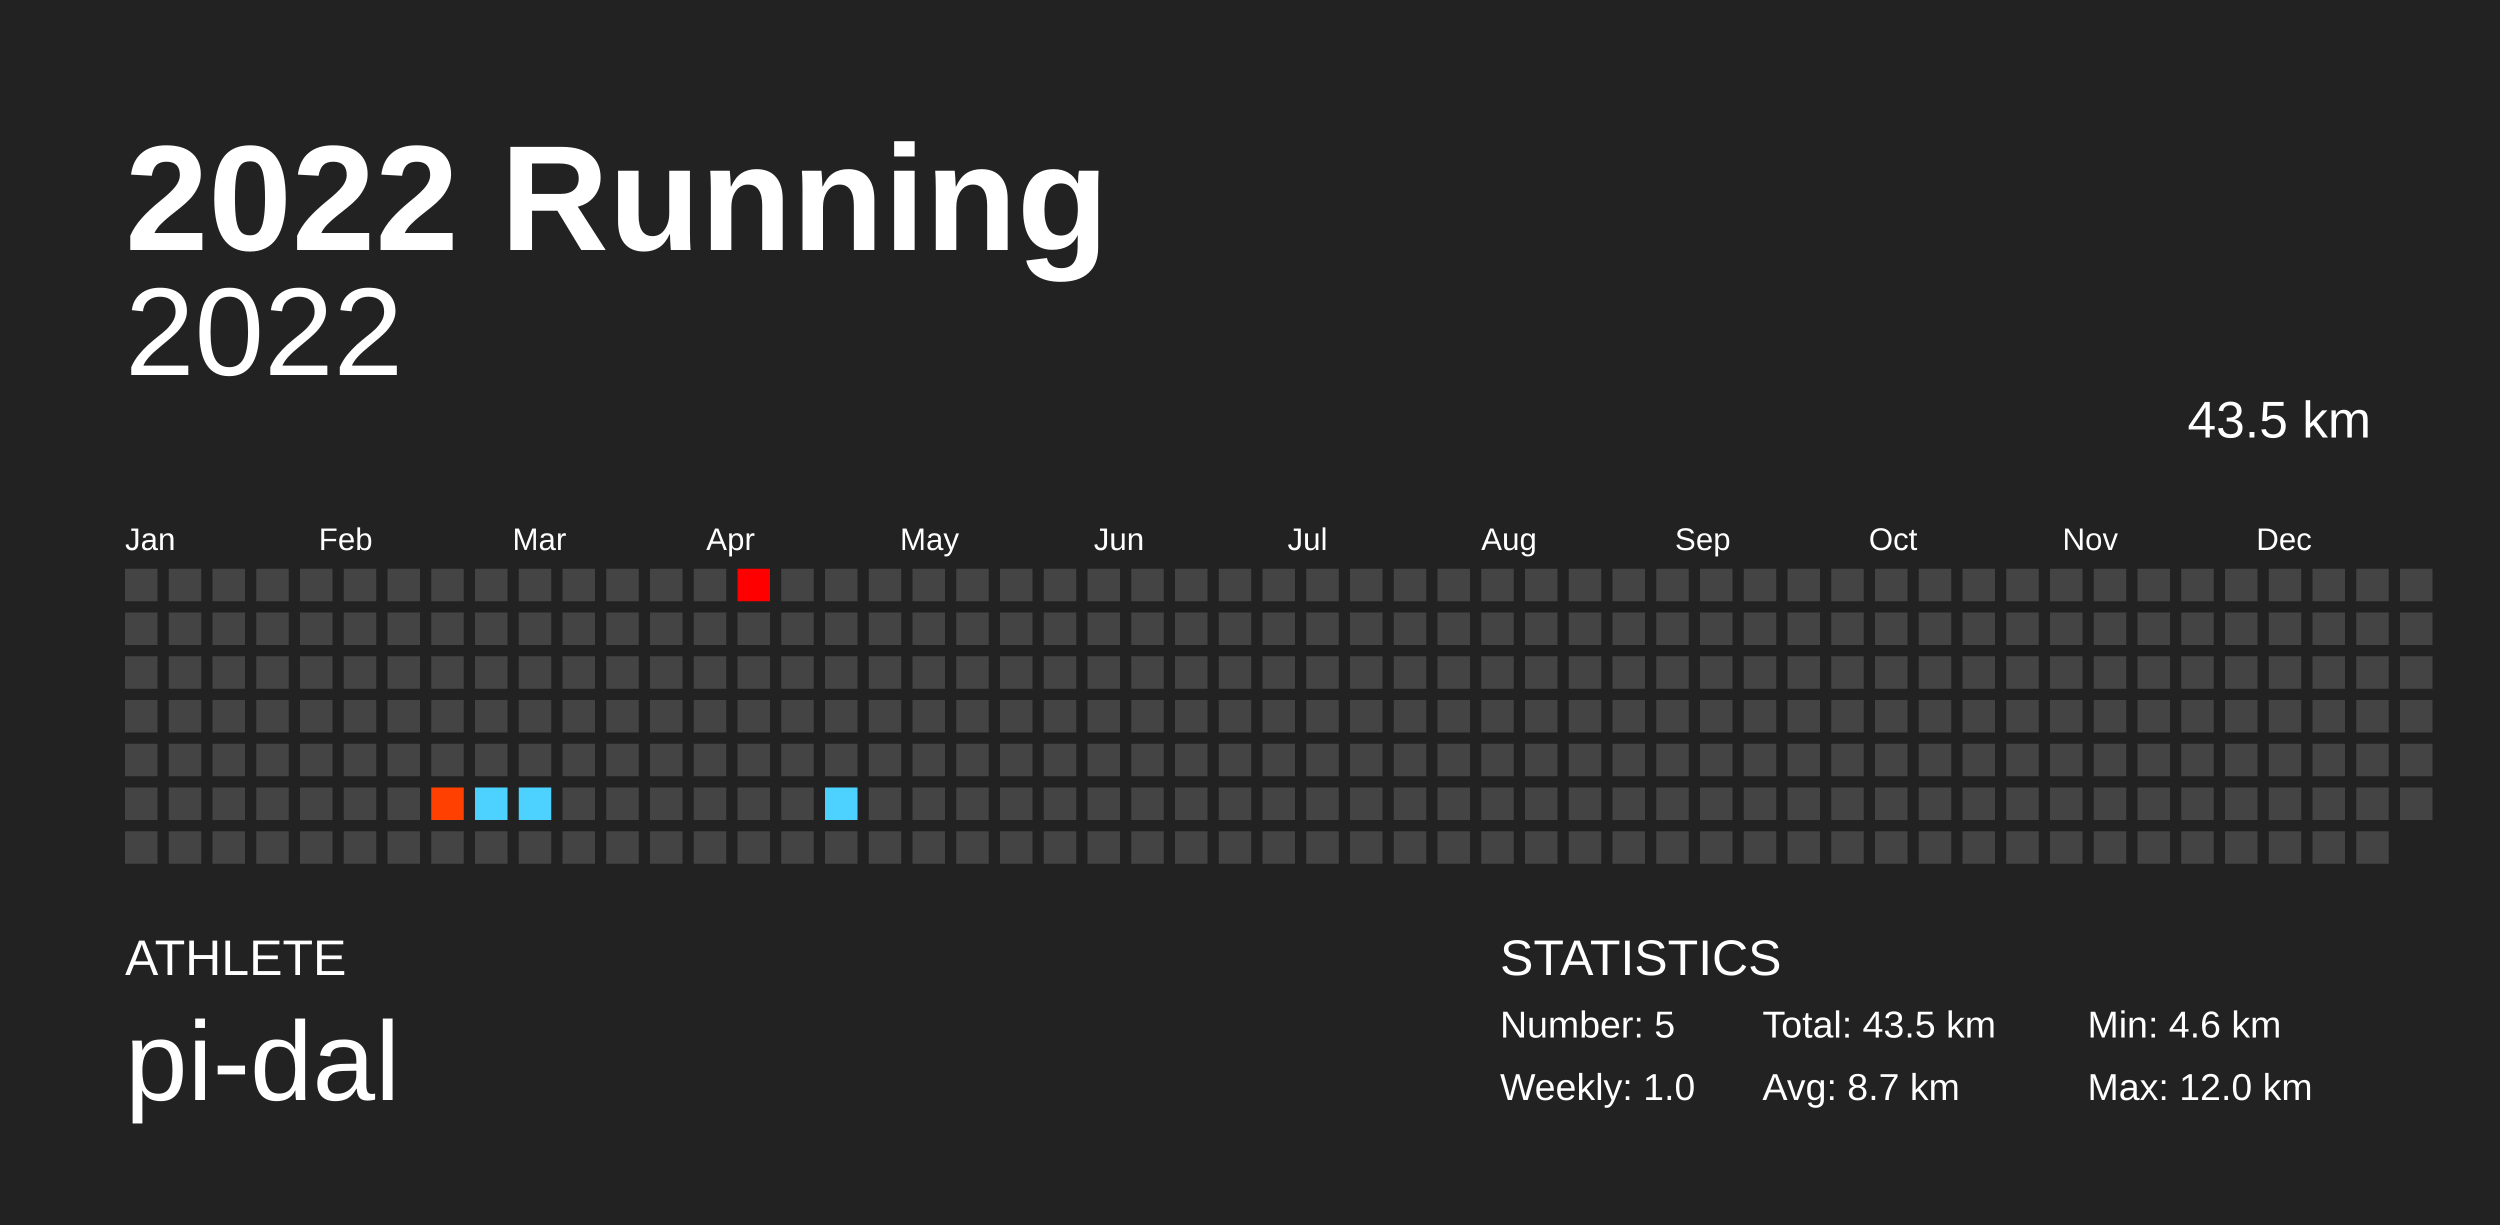
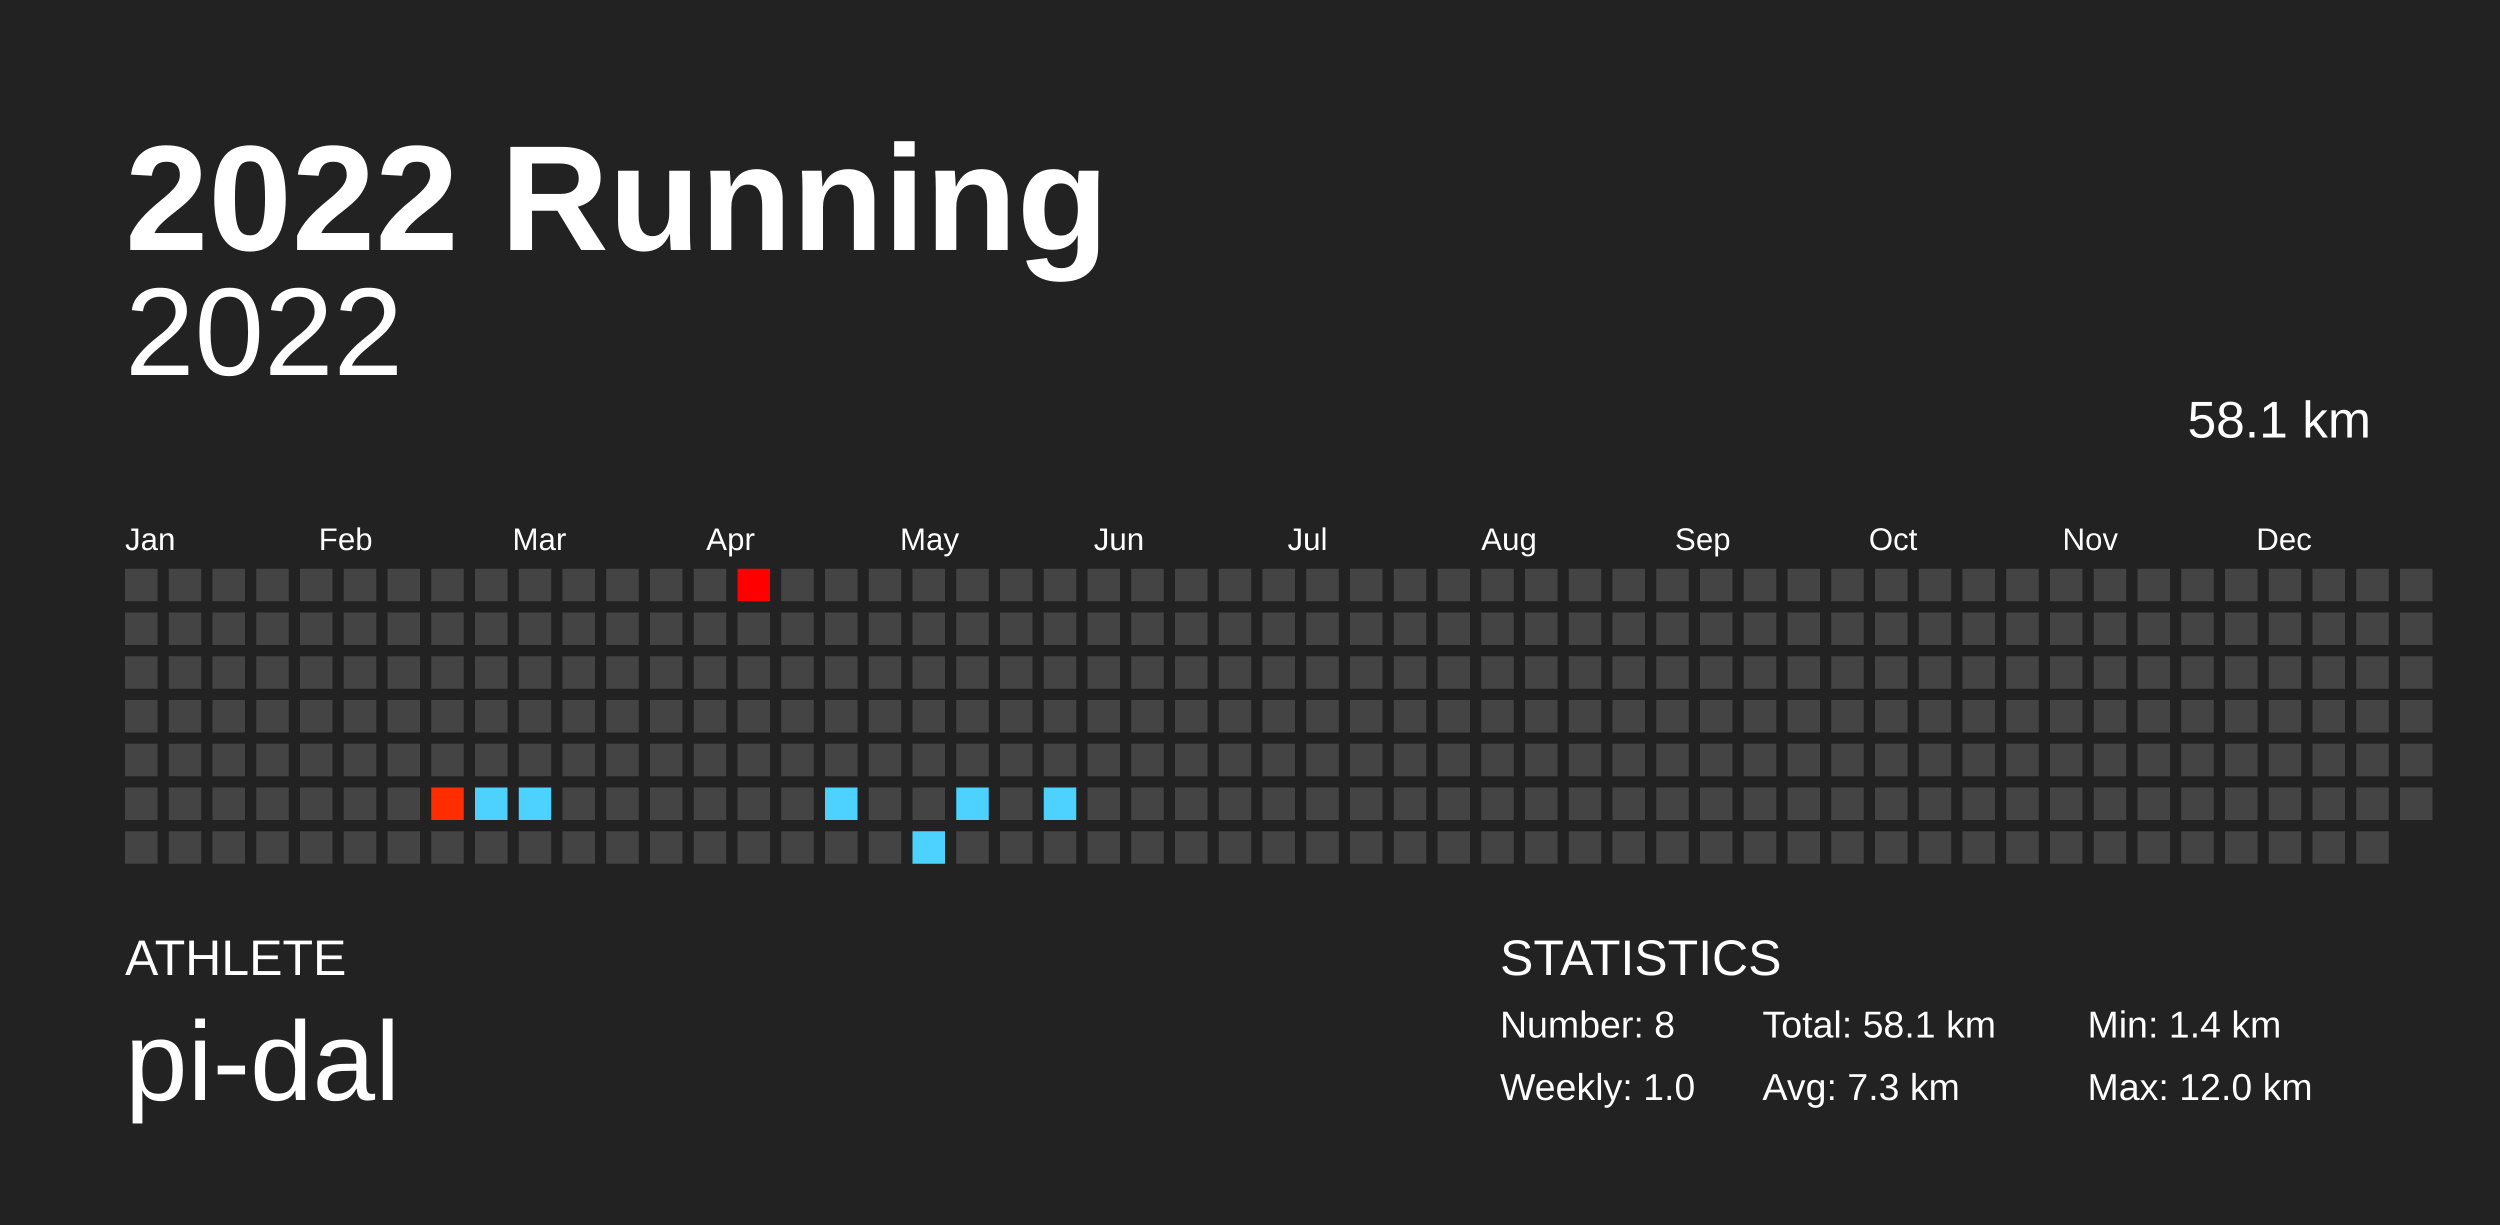
<svg xmlns="http://www.w3.org/2000/svg" baseProfile="full" height="98mm" version="1.1" viewBox="0,0,200,98" width="200mm">
  <defs />
  <rect fill="#222222" height="98" width="200" x="0" y="0" />
  <text fill="#FFFFFF" style="font-size:12px; font-family:Arial; font-weight:bold;" x="10" y="20">2022 Running</text>
  <text fill="#FFFFFF" style="font-size:4px; font-family:Arial" x="10" y="78">ATHLETE</text>
  <text fill="#FFFFFF" style="font-size:9px; font-family:Arial" x="10" y="88">pi-dal</text>
  <text fill="#FFFFFF" style="font-size:4px; font-family:Arial" x="120" y="78">STATISTICS</text>
-   <text fill="#FFFFFF" style="font-size:3px; font-family:Arial" x="120" y="83">Number: 5</text>
+   <text fill="#FFFFFF" style="font-size:3px; font-family:Arial" x="120" y="83">Number: 8</text>
  <text fill="#FFFFFF" style="font-size:3px; font-family:Arial" x="120" y="88">Weekly: 1.0</text>
-   <text fill="#FFFFFF" style="font-size:3px; font-family:Arial" x="141" y="83">Total: 43.5 km</text>
-   <text fill="#FFFFFF" style="font-size:3px; font-family:Arial" x="141" y="88">Avg: 8.7 km</text>
-   <text fill="#FFFFFF" style="font-size:3px; font-family:Arial" x="167" y="83">Min: 4.6 km</text>
+   <text fill="#FFFFFF" style="font-size:3px; font-family:Arial" x="141" y="83">Total: 58.1 km</text>
+   <text fill="#FFFFFF" style="font-size:3px; font-family:Arial" x="141" y="88">Avg: 7.3 km</text>
+   <text fill="#FFFFFF" style="font-size:3px; font-family:Arial" x="167" y="83">Min: 1.4 km</text>
  <text fill="#FFFFFF" style="font-size:3px; font-family:Arial" x="167" y="88">Max: 12.0 km</text>
  <text alignment-baseline="hanging" fill="#FFFFFF" style="font-size:10.0px; font-family:Arial;" x="10" y="30">2022</text>
-   <text alignment-baseline="hanging" fill="#FFFFFF" style="font-size:4.125px; font-family:Arial;" x="175" y="35">43.5 km</text>
+   <text alignment-baseline="hanging" fill="#FFFFFF" style="font-size:4.125px; font-family:Arial;" x="175" y="35">58.1 km</text>
  <text fill="#FFFFFF" style="font-size:2.5px; font-family:Arial" x="10.0" y="44">Jan</text>
  <text fill="#FFFFFF" style="font-size:2.5px; font-family:Arial" x="25.5" y="44">Feb</text>
  <text fill="#FFFFFF" style="font-size:2.5px; font-family:Arial" x="41.0" y="44">Mar</text>
  <text fill="#FFFFFF" style="font-size:2.5px; font-family:Arial" x="56.5" y="44">Apr</text>
  <text fill="#FFFFFF" style="font-size:2.5px; font-family:Arial" x="72.0" y="44">May</text>
  <text fill="#FFFFFF" style="font-size:2.5px; font-family:Arial" x="87.5" y="44">Jun</text>
  <text fill="#FFFFFF" style="font-size:2.5px; font-family:Arial" x="103.0" y="44">Jul</text>
  <text fill="#FFFFFF" style="font-size:2.5px; font-family:Arial" x="118.5" y="44">Aug</text>
  <text fill="#FFFFFF" style="font-size:2.5px; font-family:Arial" x="134.0" y="44">Sep</text>
  <text fill="#FFFFFF" style="font-size:2.5px; font-family:Arial" x="149.5" y="44">Oct</text>
  <text fill="#FFFFFF" style="font-size:2.5px; font-family:Arial" x="165.0" y="44">Nov</text>
  <text fill="#FFFFFF" style="font-size:2.5px; font-family:Arial" x="180.5" y="44">Dec</text>
  <rect fill="#444444" height="2.6" width="2.6" x="10.0" y="45.5" />
  <rect fill="#444444" height="2.6" width="2.6" x="10.0" y="49.0" />
  <rect fill="#444444" height="2.6" width="2.6" x="10.0" y="52.5" />
  <rect fill="#444444" height="2.6" width="2.6" x="10.0" y="56.0" />
  <rect fill="#444444" height="2.6" width="2.6" x="10.0" y="59.5" />
  <rect fill="#444444" height="2.6" width="2.6" x="10.0" y="63.0" />
  <rect fill="#444444" height="2.6" width="2.6" x="10.0" y="66.5" />
  <rect fill="#444444" height="2.6" width="2.6" x="13.5" y="45.5" />
  <rect fill="#444444" height="2.6" width="2.6" x="13.5" y="49.0" />
  <rect fill="#444444" height="2.6" width="2.6" x="13.5" y="52.5" />
  <rect fill="#444444" height="2.6" width="2.6" x="13.5" y="56.0" />
  <rect fill="#444444" height="2.6" width="2.6" x="13.5" y="59.5" />
  <rect fill="#444444" height="2.6" width="2.6" x="13.5" y="63.0" />
  <rect fill="#444444" height="2.6" width="2.6" x="13.5" y="66.5" />
  <rect fill="#444444" height="2.6" width="2.6" x="17.0" y="45.5" />
  <rect fill="#444444" height="2.6" width="2.6" x="17.0" y="49.0" />
  <rect fill="#444444" height="2.6" width="2.6" x="17.0" y="52.5" />
  <rect fill="#444444" height="2.6" width="2.6" x="17.0" y="56.0" />
  <rect fill="#444444" height="2.6" width="2.6" x="17.0" y="59.5" />
  <rect fill="#444444" height="2.6" width="2.6" x="17.0" y="63.0" />
  <rect fill="#444444" height="2.6" width="2.6" x="17.0" y="66.5" />
  <rect fill="#444444" height="2.6" width="2.6" x="20.5" y="45.5" />
  <rect fill="#444444" height="2.6" width="2.6" x="20.5" y="49.0" />
  <rect fill="#444444" height="2.6" width="2.6" x="20.5" y="52.5" />
  <rect fill="#444444" height="2.6" width="2.6" x="20.5" y="56.0" />
  <rect fill="#444444" height="2.6" width="2.6" x="20.5" y="59.5" />
  <rect fill="#444444" height="2.6" width="2.6" x="20.5" y="63.0" />
  <rect fill="#444444" height="2.6" width="2.6" x="20.5" y="66.5" />
  <rect fill="#444444" height="2.6" width="2.6" x="24.0" y="45.5" />
  <rect fill="#444444" height="2.6" width="2.6" x="24.0" y="49.0" />
  <rect fill="#444444" height="2.6" width="2.6" x="24.0" y="52.5" />
  <rect fill="#444444" height="2.6" width="2.6" x="24.0" y="56.0" />
  <rect fill="#444444" height="2.6" width="2.6" x="24.0" y="59.5" />
  <rect fill="#444444" height="2.6" width="2.6" x="24.0" y="63.0" />
  <rect fill="#444444" height="2.6" width="2.6" x="24.0" y="66.5" />
  <rect fill="#444444" height="2.6" width="2.6" x="27.5" y="45.5" />
  <rect fill="#444444" height="2.6" width="2.6" x="27.5" y="49.0" />
  <rect fill="#444444" height="2.6" width="2.6" x="27.5" y="52.5" />
  <rect fill="#444444" height="2.6" width="2.6" x="27.5" y="56.0" />
  <rect fill="#444444" height="2.6" width="2.6" x="27.5" y="59.5" />
  <rect fill="#444444" height="2.6" width="2.6" x="27.5" y="63.0" />
  <rect fill="#444444" height="2.6" width="2.6" x="27.5" y="66.5" />
  <rect fill="#444444" height="2.6" width="2.6" x="31.0" y="45.5" />
  <rect fill="#444444" height="2.6" width="2.6" x="31.0" y="49.0" />
  <rect fill="#444444" height="2.6" width="2.6" x="31.0" y="52.5" />
  <rect fill="#444444" height="2.6" width="2.6" x="31.0" y="56.0" />
  <rect fill="#444444" height="2.6" width="2.6" x="31.0" y="59.5" />
  <rect fill="#444444" height="2.6" width="2.6" x="31.0" y="63.0" />
  <rect fill="#444444" height="2.6" width="2.6" x="31.0" y="66.5" />
  <rect fill="#444444" height="2.6" width="2.6" x="34.5" y="45.5" />
  <rect fill="#444444" height="2.6" width="2.6" x="34.5" y="49.0" />
  <rect fill="#444444" height="2.6" width="2.6" x="34.5" y="52.5" />
  <rect fill="#444444" height="2.6" width="2.6" x="34.5" y="56.0" />
  <rect fill="#444444" height="2.6" width="2.6" x="34.5" y="59.5" />
-   <rect fill="#ff4000" height="2.6" width="2.6" x="34.5" y="63.0" />
+   <rect fill="#ff2d00" height="2.6" width="2.6" x="34.5" y="63.0" />
  <rect fill="#444444" height="2.6" width="2.6" x="34.5" y="66.5" />
  <rect fill="#444444" height="2.6" width="2.6" x="38.0" y="45.5" />
  <rect fill="#444444" height="2.6" width="2.6" x="38.0" y="49.0" />
  <rect fill="#444444" height="2.6" width="2.6" x="38.0" y="52.5" />
  <rect fill="#444444" height="2.6" width="2.6" x="38.0" y="56.0" />
  <rect fill="#444444" height="2.6" width="2.6" x="38.0" y="59.5" />
  <rect fill="#4dd2ff" height="2.6" width="2.6" x="38.0" y="63.0" />
  <rect fill="#444444" height="2.6" width="2.6" x="38.0" y="66.5" />
  <rect fill="#444444" height="2.6" width="2.6" x="41.5" y="45.5" />
  <rect fill="#444444" height="2.6" width="2.6" x="41.5" y="49.0" />
  <rect fill="#444444" height="2.6" width="2.6" x="41.5" y="52.5" />
  <rect fill="#444444" height="2.6" width="2.6" x="41.5" y="56.0" />
  <rect fill="#444444" height="2.6" width="2.6" x="41.5" y="59.5" />
  <rect fill="#4dd2ff" height="2.6" width="2.6" x="41.5" y="63.0" />
  <rect fill="#444444" height="2.6" width="2.6" x="41.5" y="66.5" />
  <rect fill="#444444" height="2.6" width="2.6" x="45.0" y="45.5" />
  <rect fill="#444444" height="2.6" width="2.6" x="45.0" y="49.0" />
  <rect fill="#444444" height="2.6" width="2.6" x="45.0" y="52.5" />
  <rect fill="#444444" height="2.6" width="2.6" x="45.0" y="56.0" />
  <rect fill="#444444" height="2.6" width="2.6" x="45.0" y="59.5" />
  <rect fill="#444444" height="2.6" width="2.6" x="45.0" y="63.0" />
  <rect fill="#444444" height="2.6" width="2.6" x="45.0" y="66.5" />
  <rect fill="#444444" height="2.6" width="2.6" x="48.5" y="45.5" />
  <rect fill="#444444" height="2.6" width="2.6" x="48.5" y="49.0" />
  <rect fill="#444444" height="2.6" width="2.6" x="48.5" y="52.5" />
  <rect fill="#444444" height="2.6" width="2.6" x="48.5" y="56.0" />
  <rect fill="#444444" height="2.6" width="2.6" x="48.5" y="59.5" />
  <rect fill="#444444" height="2.6" width="2.6" x="48.5" y="63.0" />
  <rect fill="#444444" height="2.6" width="2.6" x="48.5" y="66.5" />
  <rect fill="#444444" height="2.6" width="2.6" x="52.0" y="45.5" />
  <rect fill="#444444" height="2.6" width="2.6" x="52.0" y="49.0" />
  <rect fill="#444444" height="2.6" width="2.6" x="52.0" y="52.5" />
  <rect fill="#444444" height="2.6" width="2.6" x="52.0" y="56.0" />
  <rect fill="#444444" height="2.6" width="2.6" x="52.0" y="59.5" />
  <rect fill="#444444" height="2.6" width="2.6" x="52.0" y="63.0" />
  <rect fill="#444444" height="2.6" width="2.6" x="52.0" y="66.5" />
  <rect fill="#444444" height="2.6" width="2.6" x="55.5" y="45.5" />
  <rect fill="#444444" height="2.6" width="2.6" x="55.5" y="49.0" />
  <rect fill="#444444" height="2.6" width="2.6" x="55.5" y="52.5" />
  <rect fill="#444444" height="2.6" width="2.6" x="55.5" y="56.0" />
  <rect fill="#444444" height="2.6" width="2.6" x="55.5" y="59.5" />
  <rect fill="#444444" height="2.6" width="2.6" x="55.5" y="63.0" />
  <rect fill="#444444" height="2.6" width="2.6" x="55.5" y="66.5" />
  <rect fill="#ff0000" height="2.6" width="2.6" x="59.0" y="45.5" />
  <rect fill="#444444" height="2.6" width="2.6" x="59.0" y="49.0" />
  <rect fill="#444444" height="2.6" width="2.6" x="59.0" y="52.5" />
  <rect fill="#444444" height="2.6" width="2.6" x="59.0" y="56.0" />
  <rect fill="#444444" height="2.6" width="2.6" x="59.0" y="59.5" />
  <rect fill="#444444" height="2.6" width="2.6" x="59.0" y="63.0" />
  <rect fill="#444444" height="2.6" width="2.6" x="59.0" y="66.5" />
  <rect fill="#444444" height="2.6" width="2.6" x="62.5" y="45.5" />
  <rect fill="#444444" height="2.6" width="2.6" x="62.5" y="49.0" />
  <rect fill="#444444" height="2.6" width="2.6" x="62.5" y="52.5" />
  <rect fill="#444444" height="2.6" width="2.6" x="62.5" y="56.0" />
  <rect fill="#444444" height="2.6" width="2.6" x="62.5" y="59.5" />
  <rect fill="#444444" height="2.6" width="2.6" x="62.5" y="63.0" />
  <rect fill="#444444" height="2.6" width="2.6" x="62.5" y="66.5" />
  <rect fill="#444444" height="2.6" width="2.6" x="66.0" y="45.5" />
  <rect fill="#444444" height="2.6" width="2.6" x="66.0" y="49.0" />
  <rect fill="#444444" height="2.6" width="2.6" x="66.0" y="52.5" />
  <rect fill="#444444" height="2.6" width="2.6" x="66.0" y="56.0" />
  <rect fill="#444444" height="2.6" width="2.6" x="66.0" y="59.5" />
  <rect fill="#4dd2ff" height="2.6" width="2.6" x="66.0" y="63.0" />
  <rect fill="#444444" height="2.6" width="2.6" x="66.0" y="66.5" />
  <rect fill="#444444" height="2.6" width="2.6" x="69.5" y="45.5" />
  <rect fill="#444444" height="2.6" width="2.6" x="69.5" y="49.0" />
  <rect fill="#444444" height="2.6" width="2.6" x="69.5" y="52.5" />
  <rect fill="#444444" height="2.6" width="2.6" x="69.5" y="56.0" />
  <rect fill="#444444" height="2.6" width="2.6" x="69.5" y="59.5" />
  <rect fill="#444444" height="2.6" width="2.6" x="69.5" y="63.0" />
  <rect fill="#444444" height="2.6" width="2.6" x="69.5" y="66.5" />
  <rect fill="#444444" height="2.6" width="2.6" x="73.0" y="45.5" />
  <rect fill="#444444" height="2.6" width="2.6" x="73.0" y="49.0" />
  <rect fill="#444444" height="2.6" width="2.6" x="73.0" y="52.5" />
  <rect fill="#444444" height="2.6" width="2.6" x="73.0" y="56.0" />
  <rect fill="#444444" height="2.6" width="2.6" x="73.0" y="59.5" />
  <rect fill="#444444" height="2.6" width="2.6" x="73.0" y="63.0" />
-   <rect fill="#444444" height="2.6" width="2.6" x="73.0" y="66.5" />
+   <rect fill="#4dd2ff" height="2.6" width="2.6" x="73.0" y="66.5" />
  <rect fill="#444444" height="2.6" width="2.6" x="76.5" y="45.5" />
  <rect fill="#444444" height="2.6" width="2.6" x="76.5" y="49.0" />
  <rect fill="#444444" height="2.6" width="2.6" x="76.5" y="52.5" />
  <rect fill="#444444" height="2.6" width="2.6" x="76.5" y="56.0" />
  <rect fill="#444444" height="2.6" width="2.6" x="76.5" y="59.5" />
-   <rect fill="#444444" height="2.6" width="2.6" x="76.5" y="63.0" />
+   <rect fill="#4dd2ff" height="2.6" width="2.6" x="76.5" y="63.0" />
  <rect fill="#444444" height="2.6" width="2.6" x="76.5" y="66.5" />
  <rect fill="#444444" height="2.6" width="2.6" x="80.0" y="45.5" />
  <rect fill="#444444" height="2.6" width="2.6" x="80.0" y="49.0" />
  <rect fill="#444444" height="2.6" width="2.6" x="80.0" y="52.5" />
  <rect fill="#444444" height="2.6" width="2.6" x="80.0" y="56.0" />
  <rect fill="#444444" height="2.6" width="2.6" x="80.0" y="59.5" />
  <rect fill="#444444" height="2.6" width="2.6" x="80.0" y="63.0" />
  <rect fill="#444444" height="2.6" width="2.6" x="80.0" y="66.5" />
  <rect fill="#444444" height="2.6" width="2.6" x="83.5" y="45.5" />
  <rect fill="#444444" height="2.6" width="2.6" x="83.5" y="49.0" />
  <rect fill="#444444" height="2.6" width="2.6" x="83.5" y="52.5" />
  <rect fill="#444444" height="2.6" width="2.6" x="83.5" y="56.0" />
  <rect fill="#444444" height="2.6" width="2.6" x="83.5" y="59.5" />
-   <rect fill="#444444" height="2.6" width="2.6" x="83.5" y="63.0" />
+   <rect fill="#4dd2ff" height="2.6" width="2.6" x="83.5" y="63.0" />
  <rect fill="#444444" height="2.6" width="2.6" x="83.5" y="66.5" />
  <rect fill="#444444" height="2.6" width="2.6" x="87.0" y="45.5" />
  <rect fill="#444444" height="2.6" width="2.6" x="87.0" y="49.0" />
  <rect fill="#444444" height="2.6" width="2.6" x="87.0" y="52.5" />
  <rect fill="#444444" height="2.6" width="2.6" x="87.0" y="56.0" />
  <rect fill="#444444" height="2.6" width="2.6" x="87.0" y="59.5" />
  <rect fill="#444444" height="2.6" width="2.6" x="87.0" y="63.0" />
  <rect fill="#444444" height="2.6" width="2.6" x="87.0" y="66.5" />
  <rect fill="#444444" height="2.6" width="2.6" x="90.5" y="45.5" />
  <rect fill="#444444" height="2.6" width="2.6" x="90.5" y="49.0" />
  <rect fill="#444444" height="2.6" width="2.6" x="90.5" y="52.5" />
  <rect fill="#444444" height="2.6" width="2.6" x="90.5" y="56.0" />
  <rect fill="#444444" height="2.6" width="2.6" x="90.5" y="59.5" />
  <rect fill="#444444" height="2.6" width="2.6" x="90.5" y="63.0" />
  <rect fill="#444444" height="2.6" width="2.6" x="90.5" y="66.5" />
  <rect fill="#444444" height="2.6" width="2.6" x="94.0" y="45.5" />
  <rect fill="#444444" height="2.6" width="2.6" x="94.0" y="49.0" />
  <rect fill="#444444" height="2.6" width="2.6" x="94.0" y="52.5" />
  <rect fill="#444444" height="2.6" width="2.6" x="94.0" y="56.0" />
  <rect fill="#444444" height="2.6" width="2.6" x="94.0" y="59.5" />
  <rect fill="#444444" height="2.6" width="2.6" x="94.0" y="63.0" />
  <rect fill="#444444" height="2.6" width="2.6" x="94.0" y="66.5" />
  <rect fill="#444444" height="2.6" width="2.6" x="97.5" y="45.5" />
  <rect fill="#444444" height="2.6" width="2.6" x="97.5" y="49.0" />
  <rect fill="#444444" height="2.6" width="2.6" x="97.5" y="52.5" />
  <rect fill="#444444" height="2.6" width="2.6" x="97.5" y="56.0" />
  <rect fill="#444444" height="2.6" width="2.6" x="97.5" y="59.5" />
  <rect fill="#444444" height="2.6" width="2.6" x="97.5" y="63.0" />
  <rect fill="#444444" height="2.6" width="2.6" x="97.5" y="66.5" />
  <rect fill="#444444" height="2.6" width="2.6" x="101.0" y="45.5" />
  <rect fill="#444444" height="2.6" width="2.6" x="101.0" y="49.0" />
  <rect fill="#444444" height="2.6" width="2.6" x="101.0" y="52.5" />
  <rect fill="#444444" height="2.6" width="2.6" x="101.0" y="56.0" />
  <rect fill="#444444" height="2.6" width="2.6" x="101.0" y="59.5" />
  <rect fill="#444444" height="2.6" width="2.6" x="101.0" y="63.0" />
  <rect fill="#444444" height="2.6" width="2.6" x="101.0" y="66.5" />
  <rect fill="#444444" height="2.6" width="2.6" x="104.5" y="45.5" />
  <rect fill="#444444" height="2.6" width="2.6" x="104.5" y="49.0" />
  <rect fill="#444444" height="2.6" width="2.6" x="104.5" y="52.5" />
  <rect fill="#444444" height="2.6" width="2.6" x="104.5" y="56.0" />
  <rect fill="#444444" height="2.6" width="2.6" x="104.5" y="59.5" />
  <rect fill="#444444" height="2.6" width="2.6" x="104.5" y="63.0" />
  <rect fill="#444444" height="2.6" width="2.6" x="104.5" y="66.5" />
  <rect fill="#444444" height="2.6" width="2.6" x="108.0" y="45.5" />
  <rect fill="#444444" height="2.6" width="2.6" x="108.0" y="49.0" />
  <rect fill="#444444" height="2.6" width="2.6" x="108.0" y="52.5" />
  <rect fill="#444444" height="2.6" width="2.6" x="108.0" y="56.0" />
  <rect fill="#444444" height="2.6" width="2.6" x="108.0" y="59.5" />
  <rect fill="#444444" height="2.6" width="2.6" x="108.0" y="63.0" />
  <rect fill="#444444" height="2.6" width="2.6" x="108.0" y="66.5" />
  <rect fill="#444444" height="2.6" width="2.6" x="111.5" y="45.5" />
  <rect fill="#444444" height="2.6" width="2.6" x="111.5" y="49.0" />
  <rect fill="#444444" height="2.6" width="2.6" x="111.5" y="52.5" />
  <rect fill="#444444" height="2.6" width="2.6" x="111.5" y="56.0" />
  <rect fill="#444444" height="2.6" width="2.6" x="111.5" y="59.5" />
  <rect fill="#444444" height="2.6" width="2.6" x="111.5" y="63.0" />
  <rect fill="#444444" height="2.6" width="2.6" x="111.5" y="66.5" />
  <rect fill="#444444" height="2.6" width="2.6" x="115.0" y="45.5" />
  <rect fill="#444444" height="2.6" width="2.6" x="115.0" y="49.0" />
  <rect fill="#444444" height="2.6" width="2.6" x="115.0" y="52.5" />
  <rect fill="#444444" height="2.6" width="2.6" x="115.0" y="56.0" />
  <rect fill="#444444" height="2.6" width="2.6" x="115.0" y="59.5" />
  <rect fill="#444444" height="2.6" width="2.6" x="115.0" y="63.0" />
  <rect fill="#444444" height="2.6" width="2.6" x="115.0" y="66.5" />
  <rect fill="#444444" height="2.6" width="2.6" x="118.5" y="45.5" />
  <rect fill="#444444" height="2.6" width="2.6" x="118.5" y="49.0" />
  <rect fill="#444444" height="2.6" width="2.6" x="118.5" y="52.5" />
  <rect fill="#444444" height="2.6" width="2.6" x="118.5" y="56.0" />
  <rect fill="#444444" height="2.6" width="2.6" x="118.5" y="59.5" />
  <rect fill="#444444" height="2.6" width="2.6" x="118.5" y="63.0" />
  <rect fill="#444444" height="2.6" width="2.6" x="118.5" y="66.5" />
  <rect fill="#444444" height="2.6" width="2.6" x="122.0" y="45.5" />
  <rect fill="#444444" height="2.6" width="2.6" x="122.0" y="49.0" />
  <rect fill="#444444" height="2.6" width="2.6" x="122.0" y="52.5" />
  <rect fill="#444444" height="2.6" width="2.6" x="122.0" y="56.0" />
  <rect fill="#444444" height="2.6" width="2.6" x="122.0" y="59.5" />
  <rect fill="#444444" height="2.6" width="2.6" x="122.0" y="63.0" />
  <rect fill="#444444" height="2.6" width="2.6" x="122.0" y="66.5" />
  <rect fill="#444444" height="2.6" width="2.6" x="125.5" y="45.5" />
  <rect fill="#444444" height="2.6" width="2.6" x="125.5" y="49.0" />
  <rect fill="#444444" height="2.6" width="2.6" x="125.5" y="52.5" />
  <rect fill="#444444" height="2.6" width="2.6" x="125.5" y="56.0" />
  <rect fill="#444444" height="2.6" width="2.6" x="125.5" y="59.5" />
  <rect fill="#444444" height="2.6" width="2.6" x="125.5" y="63.0" />
  <rect fill="#444444" height="2.6" width="2.6" x="125.5" y="66.5" />
  <rect fill="#444444" height="2.6" width="2.6" x="129.0" y="45.5" />
  <rect fill="#444444" height="2.6" width="2.6" x="129.0" y="49.0" />
  <rect fill="#444444" height="2.6" width="2.6" x="129.0" y="52.5" />
  <rect fill="#444444" height="2.6" width="2.6" x="129.0" y="56.0" />
  <rect fill="#444444" height="2.6" width="2.6" x="129.0" y="59.5" />
  <rect fill="#444444" height="2.6" width="2.6" x="129.0" y="63.0" />
  <rect fill="#444444" height="2.6" width="2.6" x="129.0" y="66.5" />
  <rect fill="#444444" height="2.6" width="2.6" x="132.5" y="45.5" />
  <rect fill="#444444" height="2.6" width="2.6" x="132.5" y="49.0" />
  <rect fill="#444444" height="2.6" width="2.6" x="132.5" y="52.5" />
  <rect fill="#444444" height="2.6" width="2.6" x="132.5" y="56.0" />
  <rect fill="#444444" height="2.6" width="2.6" x="132.5" y="59.5" />
  <rect fill="#444444" height="2.6" width="2.6" x="132.5" y="63.0" />
  <rect fill="#444444" height="2.6" width="2.6" x="132.5" y="66.5" />
  <rect fill="#444444" height="2.6" width="2.6" x="136.0" y="45.5" />
  <rect fill="#444444" height="2.6" width="2.6" x="136.0" y="49.0" />
  <rect fill="#444444" height="2.6" width="2.6" x="136.0" y="52.5" />
  <rect fill="#444444" height="2.6" width="2.6" x="136.0" y="56.0" />
  <rect fill="#444444" height="2.6" width="2.6" x="136.0" y="59.5" />
  <rect fill="#444444" height="2.6" width="2.6" x="136.0" y="63.0" />
  <rect fill="#444444" height="2.6" width="2.6" x="136.0" y="66.5" />
  <rect fill="#444444" height="2.6" width="2.6" x="139.5" y="45.5" />
  <rect fill="#444444" height="2.6" width="2.6" x="139.5" y="49.0" />
  <rect fill="#444444" height="2.6" width="2.6" x="139.5" y="52.5" />
  <rect fill="#444444" height="2.6" width="2.6" x="139.5" y="56.0" />
  <rect fill="#444444" height="2.6" width="2.6" x="139.5" y="59.5" />
  <rect fill="#444444" height="2.6" width="2.6" x="139.5" y="63.0" />
  <rect fill="#444444" height="2.6" width="2.6" x="139.5" y="66.5" />
  <rect fill="#444444" height="2.6" width="2.6" x="143.0" y="45.5" />
  <rect fill="#444444" height="2.6" width="2.6" x="143.0" y="49.0" />
  <rect fill="#444444" height="2.6" width="2.6" x="143.0" y="52.5" />
  <rect fill="#444444" height="2.6" width="2.6" x="143.0" y="56.0" />
  <rect fill="#444444" height="2.6" width="2.6" x="143.0" y="59.5" />
  <rect fill="#444444" height="2.6" width="2.6" x="143.0" y="63.0" />
  <rect fill="#444444" height="2.6" width="2.6" x="143.0" y="66.5" />
  <rect fill="#444444" height="2.6" width="2.6" x="146.5" y="45.5" />
  <rect fill="#444444" height="2.6" width="2.6" x="146.5" y="49.0" />
  <rect fill="#444444" height="2.6" width="2.6" x="146.5" y="52.5" />
  <rect fill="#444444" height="2.6" width="2.6" x="146.5" y="56.0" />
  <rect fill="#444444" height="2.6" width="2.6" x="146.5" y="59.5" />
  <rect fill="#444444" height="2.6" width="2.6" x="146.5" y="63.0" />
  <rect fill="#444444" height="2.6" width="2.6" x="146.5" y="66.5" />
  <rect fill="#444444" height="2.6" width="2.6" x="150.0" y="45.5" />
  <rect fill="#444444" height="2.6" width="2.6" x="150.0" y="49.0" />
  <rect fill="#444444" height="2.6" width="2.6" x="150.0" y="52.5" />
  <rect fill="#444444" height="2.6" width="2.6" x="150.0" y="56.0" />
  <rect fill="#444444" height="2.6" width="2.6" x="150.0" y="59.5" />
  <rect fill="#444444" height="2.6" width="2.6" x="150.0" y="63.0" />
  <rect fill="#444444" height="2.6" width="2.6" x="150.0" y="66.5" />
  <rect fill="#444444" height="2.6" width="2.6" x="153.5" y="45.5" />
  <rect fill="#444444" height="2.6" width="2.6" x="153.5" y="49.0" />
  <rect fill="#444444" height="2.6" width="2.6" x="153.5" y="52.5" />
  <rect fill="#444444" height="2.6" width="2.6" x="153.5" y="56.0" />
  <rect fill="#444444" height="2.6" width="2.6" x="153.5" y="59.5" />
  <rect fill="#444444" height="2.6" width="2.6" x="153.5" y="63.0" />
  <rect fill="#444444" height="2.6" width="2.6" x="153.5" y="66.5" />
  <rect fill="#444444" height="2.6" width="2.6" x="157.0" y="45.5" />
  <rect fill="#444444" height="2.6" width="2.6" x="157.0" y="49.0" />
  <rect fill="#444444" height="2.6" width="2.6" x="157.0" y="52.5" />
  <rect fill="#444444" height="2.6" width="2.6" x="157.0" y="56.0" />
  <rect fill="#444444" height="2.6" width="2.6" x="157.0" y="59.5" />
  <rect fill="#444444" height="2.6" width="2.6" x="157.0" y="63.0" />
  <rect fill="#444444" height="2.6" width="2.6" x="157.0" y="66.5" />
  <rect fill="#444444" height="2.6" width="2.6" x="160.5" y="45.5" />
  <rect fill="#444444" height="2.6" width="2.6" x="160.5" y="49.0" />
  <rect fill="#444444" height="2.6" width="2.6" x="160.5" y="52.5" />
  <rect fill="#444444" height="2.6" width="2.6" x="160.5" y="56.0" />
  <rect fill="#444444" height="2.6" width="2.6" x="160.5" y="59.5" />
  <rect fill="#444444" height="2.6" width="2.6" x="160.5" y="63.0" />
  <rect fill="#444444" height="2.6" width="2.6" x="160.5" y="66.5" />
  <rect fill="#444444" height="2.6" width="2.6" x="164.0" y="45.5" />
  <rect fill="#444444" height="2.6" width="2.6" x="164.0" y="49.0" />
  <rect fill="#444444" height="2.6" width="2.6" x="164.0" y="52.5" />
  <rect fill="#444444" height="2.6" width="2.6" x="164.0" y="56.0" />
  <rect fill="#444444" height="2.6" width="2.6" x="164.0" y="59.5" />
  <rect fill="#444444" height="2.6" width="2.6" x="164.0" y="63.0" />
  <rect fill="#444444" height="2.6" width="2.6" x="164.0" y="66.5" />
  <rect fill="#444444" height="2.6" width="2.6" x="167.5" y="45.5" />
  <rect fill="#444444" height="2.6" width="2.6" x="167.5" y="49.0" />
  <rect fill="#444444" height="2.6" width="2.6" x="167.5" y="52.5" />
  <rect fill="#444444" height="2.6" width="2.6" x="167.5" y="56.0" />
  <rect fill="#444444" height="2.6" width="2.6" x="167.5" y="59.5" />
  <rect fill="#444444" height="2.6" width="2.6" x="167.5" y="63.0" />
  <rect fill="#444444" height="2.6" width="2.6" x="167.5" y="66.5" />
  <rect fill="#444444" height="2.6" width="2.6" x="171.0" y="45.5" />
  <rect fill="#444444" height="2.6" width="2.6" x="171.0" y="49.0" />
  <rect fill="#444444" height="2.6" width="2.6" x="171.0" y="52.5" />
  <rect fill="#444444" height="2.6" width="2.6" x="171.0" y="56.0" />
  <rect fill="#444444" height="2.6" width="2.6" x="171.0" y="59.5" />
  <rect fill="#444444" height="2.6" width="2.6" x="171.0" y="63.0" />
  <rect fill="#444444" height="2.6" width="2.6" x="171.0" y="66.5" />
  <rect fill="#444444" height="2.6" width="2.6" x="174.5" y="45.5" />
  <rect fill="#444444" height="2.6" width="2.6" x="174.5" y="49.0" />
  <rect fill="#444444" height="2.6" width="2.6" x="174.5" y="52.5" />
  <rect fill="#444444" height="2.6" width="2.6" x="174.5" y="56.0" />
  <rect fill="#444444" height="2.6" width="2.6" x="174.5" y="59.5" />
  <rect fill="#444444" height="2.6" width="2.6" x="174.5" y="63.0" />
  <rect fill="#444444" height="2.6" width="2.6" x="174.5" y="66.5" />
  <rect fill="#444444" height="2.6" width="2.6" x="178.0" y="45.5" />
  <rect fill="#444444" height="2.6" width="2.6" x="178.0" y="49.0" />
  <rect fill="#444444" height="2.6" width="2.6" x="178.0" y="52.5" />
  <rect fill="#444444" height="2.6" width="2.6" x="178.0" y="56.0" />
  <rect fill="#444444" height="2.6" width="2.6" x="178.0" y="59.5" />
  <rect fill="#444444" height="2.6" width="2.6" x="178.0" y="63.0" />
  <rect fill="#444444" height="2.6" width="2.6" x="178.0" y="66.5" />
  <rect fill="#444444" height="2.6" width="2.6" x="181.5" y="45.5" />
  <rect fill="#444444" height="2.6" width="2.6" x="181.5" y="49.0" />
  <rect fill="#444444" height="2.6" width="2.6" x="181.5" y="52.5" />
  <rect fill="#444444" height="2.6" width="2.6" x="181.5" y="56.0" />
  <rect fill="#444444" height="2.6" width="2.6" x="181.5" y="59.5" />
  <rect fill="#444444" height="2.6" width="2.6" x="181.5" y="63.0" />
  <rect fill="#444444" height="2.6" width="2.6" x="181.5" y="66.5" />
  <rect fill="#444444" height="2.6" width="2.6" x="185.0" y="45.5" />
  <rect fill="#444444" height="2.6" width="2.6" x="185.0" y="49.0" />
  <rect fill="#444444" height="2.6" width="2.6" x="185.0" y="52.5" />
  <rect fill="#444444" height="2.6" width="2.6" x="185.0" y="56.0" />
  <rect fill="#444444" height="2.6" width="2.6" x="185.0" y="59.5" />
  <rect fill="#444444" height="2.6" width="2.6" x="185.0" y="63.0" />
  <rect fill="#444444" height="2.6" width="2.6" x="185.0" y="66.5" />
  <rect fill="#444444" height="2.6" width="2.6" x="188.5" y="45.5" />
  <rect fill="#444444" height="2.6" width="2.6" x="188.5" y="49.0" />
  <rect fill="#444444" height="2.6" width="2.6" x="188.5" y="52.5" />
  <rect fill="#444444" height="2.6" width="2.6" x="188.5" y="56.0" />
  <rect fill="#444444" height="2.6" width="2.6" x="188.5" y="59.5" />
  <rect fill="#444444" height="2.6" width="2.6" x="188.5" y="63.0" />
  <rect fill="#444444" height="2.6" width="2.6" x="188.5" y="66.5" />
  <rect fill="#444444" height="2.6" width="2.6" x="192.0" y="45.5" />
  <rect fill="#444444" height="2.6" width="2.6" x="192.0" y="49.0" />
  <rect fill="#444444" height="2.6" width="2.6" x="192.0" y="52.5" />
  <rect fill="#444444" height="2.6" width="2.6" x="192.0" y="56.0" />
  <rect fill="#444444" height="2.6" width="2.6" x="192.0" y="59.5" />
  <rect fill="#444444" height="2.6" width="2.6" x="192.0" y="63.0" />
</svg>
